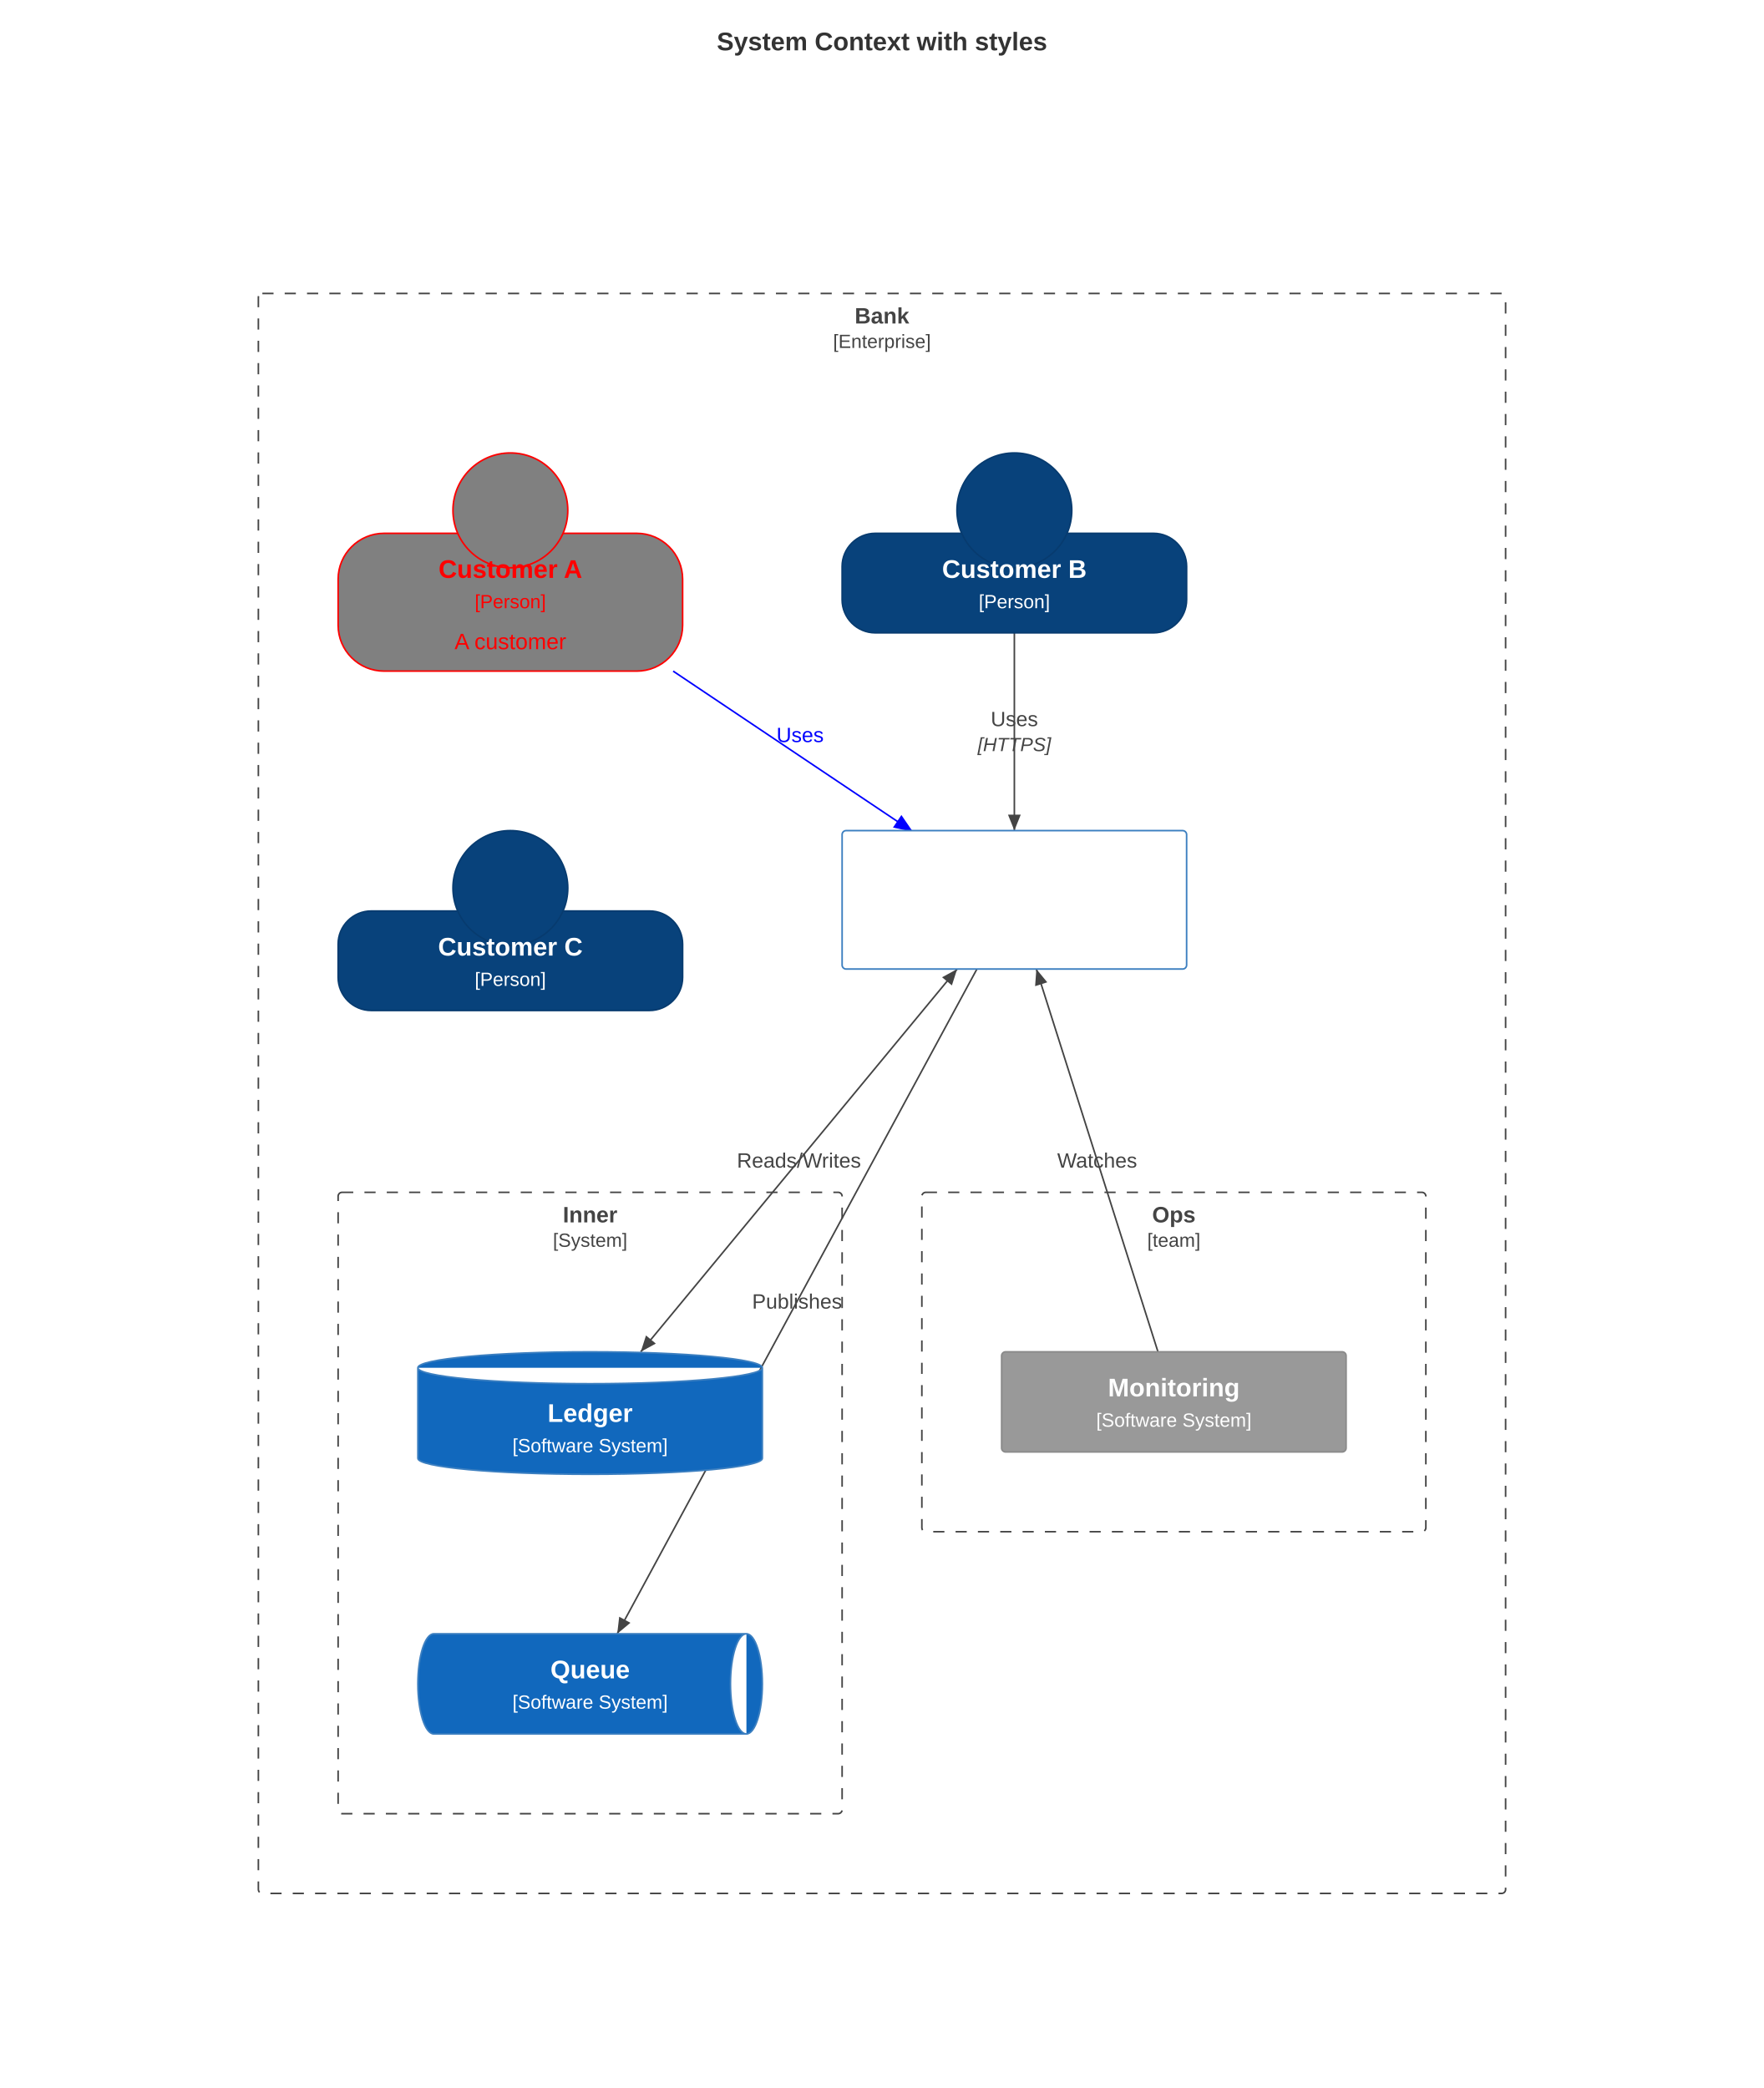
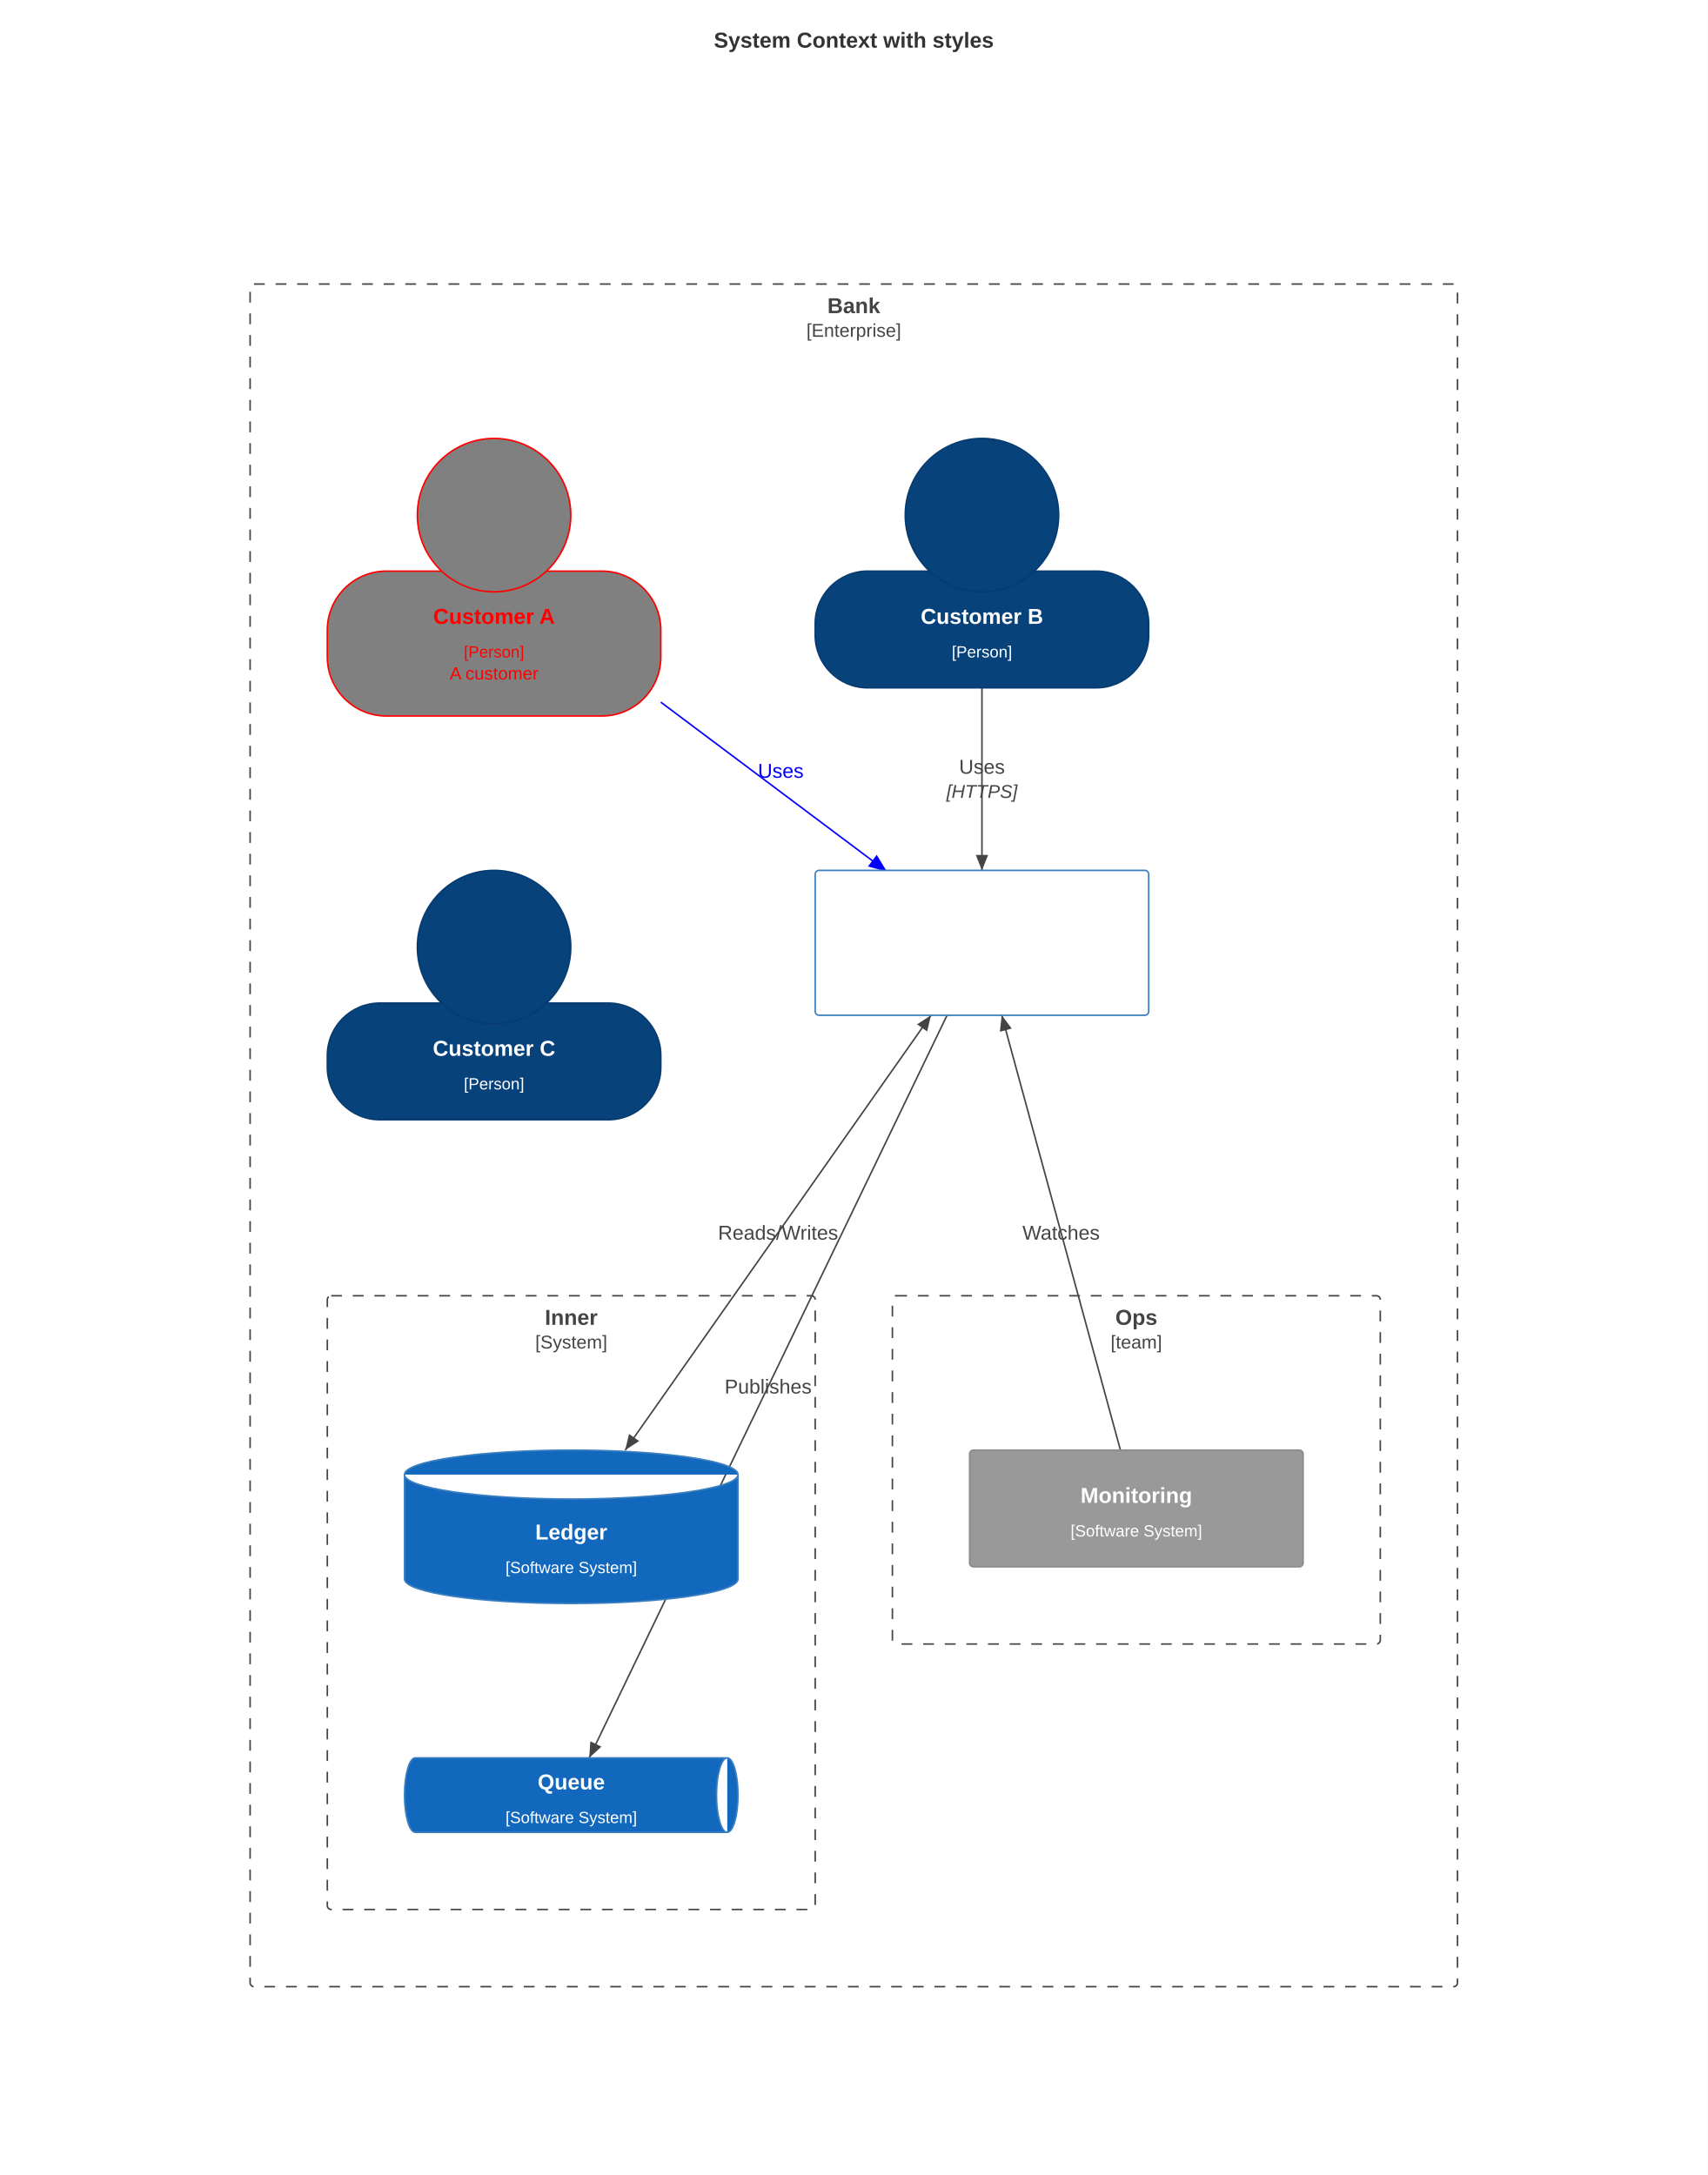
- <svg xmlns="http://www.w3.org/2000/svg" id="mermaid" class="c4" width="1106" height="1309.2" viewBox="-12 -46 1106 1309.2" role="graphics-document document" aria-roledescription="c4">
-   <style>#mermaid{font-family:"trebuchet ms",verdana,arial,sans-serif;font-size:16px;fill:#333;}#mermaid .ct{fill:#fff;}#mermaid .ct.ext{fill:#fff;}#mermaid .cn{font-weight:bold;}#mermaid .cs{font-size:12px;}#mermaid .cd{font-size:14px;}#mermaid .cb{fill:none;stroke:#444;stroke-width:1px;stroke-dasharray:7,7;}#mermaid .cbt{font-weight:bold;font-size:14px;fill:#444;}#mermaid .cbs{font-size:12px;fill:#444;}#mermaid .cr{fill:none;stroke:#444;stroke-width:1px;}#mermaid .crh{fill:#444;}#mermaid .crl{font-size:13px;fill:#444;}#mermaid .crt{font-size:12px;font-style:italic;fill:#444;}#mermaid .crx{fill:inherit;}#mermaid .crc .cr{stroke:inherit;}#mermaid .crc .crh{fill:inherit;}</style>
-   <rect x="-12" y="-46" width="1106" height="1309.2" fill="white" />
+ <svg xmlns="http://www.w3.org/2000/svg" id="mermaid" class="c4" width="1106" height="1408.88" viewBox="-12 -46 1106 1408.88" role="graphics-document document" aria-roledescription="c4">
+   <style>#mermaid{font-family:"trebuchet ms",verdana,arial,sans-serif;font-size:16px;fill:#333;}#mermaid .ct{fill:#fff;}#mermaid .ct.ext{fill:#fff;}#mermaid .cn{font-weight:bold;font-size:14px;}#mermaid .cs{font-size:10.5px;}#mermaid .cd{font-size:11.48px;}#mermaid .cb{fill:none;stroke:#444;stroke-width:1px;stroke-dasharray:7,7;}#mermaid .cbt{font-weight:bold;font-size:14px;fill:#444;}#mermaid .cbs{font-size:12px;fill:#444;}#mermaid .cr{fill:none;stroke:#444;stroke-width:1px;}#mermaid .crh{fill:#444;}#mermaid .crl{font-size:13px;fill:#444;}#mermaid .crt{font-size:12px;font-style:italic;fill:#444;}#mermaid .crx{fill:inherit;}#mermaid .crc .cr{stroke:inherit;}#mermaid .crc .crh{fill:inherit;}</style>
+   <rect x="-12" y="-46" width="1106" height="1408.88" fill="white" />
  <text class="cn" x="541" y="-20" text-anchor="middle" dominant-baseline="central">System Context with styles</text>
-   <rect class="cb" x="150" y="138" width="782" height="1003.2" rx="2.5" />
+   <rect class="cb" x="150" y="138" width="782" height="1102.88" rx="2.5" />
  <text class="cbt" x="541" y="152" text-anchor="middle" dominant-baseline="central">Bank</text>
  <text class="cbs" x="541" y="168" text-anchor="middle" dominant-baseline="central">[Enterprise]</text>
-   <rect class="cb" x="200" y="701.6" width="316" height="389.6" rx="2.5" />
-   <text class="cbt" x="358" y="715.6" text-anchor="middle" dominant-baseline="central">Inner</text>
-   <text class="cbs" x="358" y="731.6" text-anchor="middle" dominant-baseline="central">[System]</text>
-   <rect class="cb" x="566" y="701.6" width="316" height="212.8" rx="2.5" />
-   <text class="cbt" x="724" y="715.6" text-anchor="middle" dominant-baseline="central">Ops</text>
-   <text class="cbs" x="724" y="731.6" text-anchor="middle" dominant-baseline="central">[team]</text>
+   <rect class="cb" x="200" y="793.33" width="316" height="397.55" rx="2.5" />
+   <text class="cbt" x="358" y="807.33" text-anchor="middle" dominant-baseline="central">Inner</text>
+   <text class="cbs" x="358" y="823.33" text-anchor="middle" dominant-baseline="central">[System]</text>
+   <rect class="cb" x="566" y="793.33" width="316" height="225.59" rx="2.5" />
+   <text class="cbt" x="724" y="807.33" text-anchor="middle" dominant-baseline="central">Ops</text>
+   <text class="cbs" x="724" y="823.33" text-anchor="middle" dominant-baseline="central">[team]</text>
  <g class="crc" stroke="blue" fill="blue">
-     <path class="cr" d="M410.05,374.8L559.25,474.8" />
-     <path class="crh" d="M559.25,474.8L548.71,472.56L553.17,465.91z" />
+     <path class="cr" d="M416,408.84L561.39,517.8" />
+     <path class="crh" d="M561.39,517.8L550.98,515L555.78,508.6z" />
  </g>
  <g fill="blue">
-     <text class="crl crx" x="489.65" y="414.8" text-anchor="middle" dominant-baseline="central">Uses</text>
+     <text class="crl crx" x="493.69" y="453.32" text-anchor="middle" dominant-baseline="central">Uses</text>
  </g>
-   <path class="cr" d="M624,350.8L624,474.8" />
-   <path class="crh" d="M624,474.8L620,464.8L628,464.8z" />
-   <text class="crl" x="624" y="404.8" text-anchor="middle" dominant-baseline="central">Uses</text>
-   <text class="crt" x="624" y="420.8" text-anchor="middle" dominant-baseline="central">[HTTPS]</text>
-   <path class="cr" d="M588.13,561.6L389.74,801.6" />
-   <path class="crh" d="M389.74,801.6L393.03,791.34L399.2,796.44z" />
-   <path class="crh" d="M588.13,561.6L584.84,571.86L578.67,566.76z" />
-   <text class="crl" x="488.93" y="681.6" text-anchor="middle" dominant-baseline="central">Reads/Writes</text>
-   <path class="cr" d="M600.52,561.6L374.99,978.4" />
-   <path class="crh" d="M374.99,978.4L376.23,967.7L383.27,971.51z" />
-   <text class="crl" x="487.75" y="770" text-anchor="middle" dominant-baseline="central">Publishes</text>
-   <path class="cr" d="M714.03,801.6L637.79,561.6" />
-   <path class="crh" d="M637.79,561.6L644.63,569.92L637,572.34z" />
-   <text class="crl" x="675.91" y="681.6" text-anchor="middle" dominant-baseline="central">Watches</text>
+   <path class="cr" d="M624,399.53L624,517.8" />
+   <path class="crh" d="M624,517.8L620,507.8L628,507.8z" />
+   <text class="crl" x="624" y="450.67" text-anchor="middle" dominant-baseline="central">Uses</text>
+   <text class="crt" x="624" y="466.67" text-anchor="middle" dominant-baseline="central">[HTTPS]</text>
+   <path class="cr" d="M591,611.65L392.93,893.33" />
+   <path class="crh" d="M392.93,893.33L395.41,882.85L401.95,887.45z" />
+   <path class="crh" d="M591,611.65L588.52,622.13L581.98,617.53z" />
+   <text class="crl" x="491.96" y="752.49" text-anchor="middle" dominant-baseline="central">Reads/Writes</text>
+   <path class="cr" d="M601.39,611.65L369.62,1092.67" />
+   <path class="crh" d="M369.62,1092.67L370.35,1081.92L377.56,1085.4z" />
+   <text class="crl" x="485.5" y="852.16" text-anchor="middle" dominant-baseline="central">Publishes</text>
+   <path class="cr" d="M713.69,893.33L636.81,611.65" />
+   <path class="crh" d="M636.81,611.65L643.3,620.25L635.58,622.35z" />
+   <text class="crl" x="675.25" y="752.49" text-anchor="middle" dominant-baseline="central">Watches</text>
  <g class="c4-element" fill="red">
-     <rect fill="grey" stroke="red" rx="28.8" x="200" y="288.4" width="216" height="86.4" />
-     <circle fill="grey" stroke="red" cx="308" cy="274" r="36" />
-     <text class="cn" x="308" y="310.8" text-anchor="middle" dominant-baseline="central">Customer A</text>
-     <text class="cs" x="308" y="331.2" text-anchor="middle" dominant-baseline="central">[Person]</text>
-     <text class="cd" x="308" y="356.2" text-anchor="middle" dominant-baseline="central">A customer</text>
+     <rect fill="grey" stroke="red" rx="38.23" x="200" y="323.95" width="216" height="93.85" />
+     <circle fill="grey" stroke="red" cx="308" cy="287.68" r="49.68" />
+     <text class="cn" x="308" y="353.26" text-anchor="middle" dominant-baseline="central">Customer A</text>
+     <text class="cs" x="308" y="376.22" text-anchor="middle" dominant-baseline="central">[Person]</text>
+     <text class="cd" x="308" y="390.17" text-anchor="middle" dominant-baseline="central">A customer</text>
  </g>
  <g class="c4-element" fill="#fff">
-     <rect fill="#08427B" stroke="#073B6F" rx="20.8" x="516" y="288.4" width="216" height="62.4" />
-     <circle fill="#08427B" stroke="#073B6F" cx="624" cy="274" r="36" />
-     <text class="cn" x="624" y="310.8" text-anchor="middle" dominant-baseline="central">Customer B</text>
-     <text class="cs" x="624" y="331.2" text-anchor="middle" dominant-baseline="central">[Person]</text>
+     <rect fill="#08427B" stroke="#073B6F" rx="34.01" x="516" y="323.95" width="216" height="75.59" />
+     <circle fill="#08427B" stroke="#073B6F" cx="624" cy="287.68" r="49.68" />
+     <text class="cn" x="624" y="353.26" text-anchor="middle" dominant-baseline="central">Customer B</text>
+     <text class="cs" x="624" y="376.22" text-anchor="middle" dominant-baseline="central">[Person]</text>
  </g>
  <g class="c4-element" fill="#fff">
-     <rect fill="#08427B" stroke="#073B6F" rx="20.8" x="200" y="525.2" width="216" height="62.4" />
-     <circle fill="#08427B" stroke="#073B6F" cx="308" cy="510.8" r="36" />
-     <text class="cn" x="308" y="547.6" text-anchor="middle" dominant-baseline="central">Customer C</text>
-     <text class="cs" x="308" y="568" text-anchor="middle" dominant-baseline="central">[Person]</text>
+     <rect fill="#08427B" stroke="#073B6F" rx="34.01" x="200" y="603.75" width="216" height="75.58" />
+     <circle fill="#08427B" stroke="#073B6F" cx="308" cy="567.48" r="49.68" />
+     <text class="cn" x="308" y="633.06" text-anchor="middle" dominant-baseline="central">Customer C</text>
+     <text class="cs" x="308" y="656.02" text-anchor="middle" dominant-baseline="central">[Person]</text>
  </g>
  <g class="c4-element" fill="#fff">
-     <rect rx="2.5" fill="red;}&lt;script&gt;" stroke="#3C7FC0" x="516" y="474.8" width="216" height="86.8" />
-     <text class="cn" x="624" y="497.2" text-anchor="middle" dominant-baseline="central">Banking System</text>
-     <text class="cs" x="624" y="517.6" text-anchor="middle" dominant-baseline="central">[Software System]</text>
-     <text class="cd" x="624" y="542.6" text-anchor="middle" dominant-baseline="central">Core</text>
+     <rect rx="2.5" fill="red;}&lt;script&gt;" stroke="#3C7FC0" x="516" y="517.8" width="216" height="93.85" />
+     <text class="cn" x="624" y="547.11" text-anchor="middle" dominant-baseline="central">Banking System</text>
+     <text class="cs" x="624" y="570.08" text-anchor="middle" dominant-baseline="central">[Software System]</text>
+     <text class="cd" x="624" y="584.02" text-anchor="middle" dominant-baseline="central">Core</text>
  </g>
  <g class="c4-element" fill="#fff">
-     <path fill="#1168BD" stroke="#3C7FC0" d="M250,811.6a108,10 0 0 1 216,0v56.8a108,10 0 0 1 -216,0z M250,811.6a108,10 0 0 0 216,0" />
-     <text class="cn" x="358" y="840" text-anchor="middle" dominant-baseline="central">Ledger</text>
-     <text class="cs" x="358" y="860.4" text-anchor="middle" dominant-baseline="central">[Software System]</text>
+     <path fill="#1168BD" stroke="#3C7FC0" d="M250,909.17a108,15.84 0 0 1 216,0v67.67a108,15.84 0 0 1 -216,0z M250,909.17a108,15.84 0 0 0 216,0" />
+     <text class="cn" x="358" y="946.39" text-anchor="middle" dominant-baseline="central">Ledger</text>
+     <text class="cs" x="358" y="969.36" text-anchor="middle" dominant-baseline="central">[Software System]</text>
  </g>
  <g class="c4-element" fill="#fff">
-     <path fill="#1168BD" stroke="#3C7FC0" d="M260,978.4h196a10,31.4 0 0 1 0,62.8h-196a10,31.4 0 0 1 0,-62.8z M456,978.4a10,31.4 0 0 0 0,62.8" />
-     <text class="cn" x="358" y="1000.8" text-anchor="middle" dominant-baseline="central">Queue</text>
-     <text class="cs" x="358" y="1021.2" text-anchor="middle" dominant-baseline="central">[Software System]</text>
+     <path fill="#1168BD" stroke="#3C7FC0" d="M256.96,1092.67h202.08a6.96,24.11 0 0 1 0,48.22h-202.08a6.96,24.11 0 0 1 0,-48.22z M459.04,1092.67a6.96,24.11 0 0 0 0,48.22" />
+     <text class="cn" x="358" y="1108.29" text-anchor="middle" dominant-baseline="central">Queue</text>
+     <text class="cs" x="358" y="1131.26" text-anchor="middle" dominant-baseline="central">[Software System]</text>
  </g>
  <g class="c4-element" fill="#fff">
-     <rect rx="2.5" fill="#999999" stroke="#8A8A8A" x="616" y="801.6" width="216" height="62.8" />
-     <text class="cn" x="724" y="824" text-anchor="middle" dominant-baseline="central">Monitoring</text>
-     <text class="cs" x="724" y="844.4" text-anchor="middle" dominant-baseline="central">[Software System]</text>
+     <rect rx="2.5" fill="#999999" stroke="#8A8A8A" x="616" y="893.33" width="216" height="75.59" />
+     <text class="cn" x="724" y="922.64" text-anchor="middle" dominant-baseline="central">Monitoring</text>
+     <text class="cs" x="724" y="945.61" text-anchor="middle" dominant-baseline="central">[Software System]</text>
  </g>
</svg>
